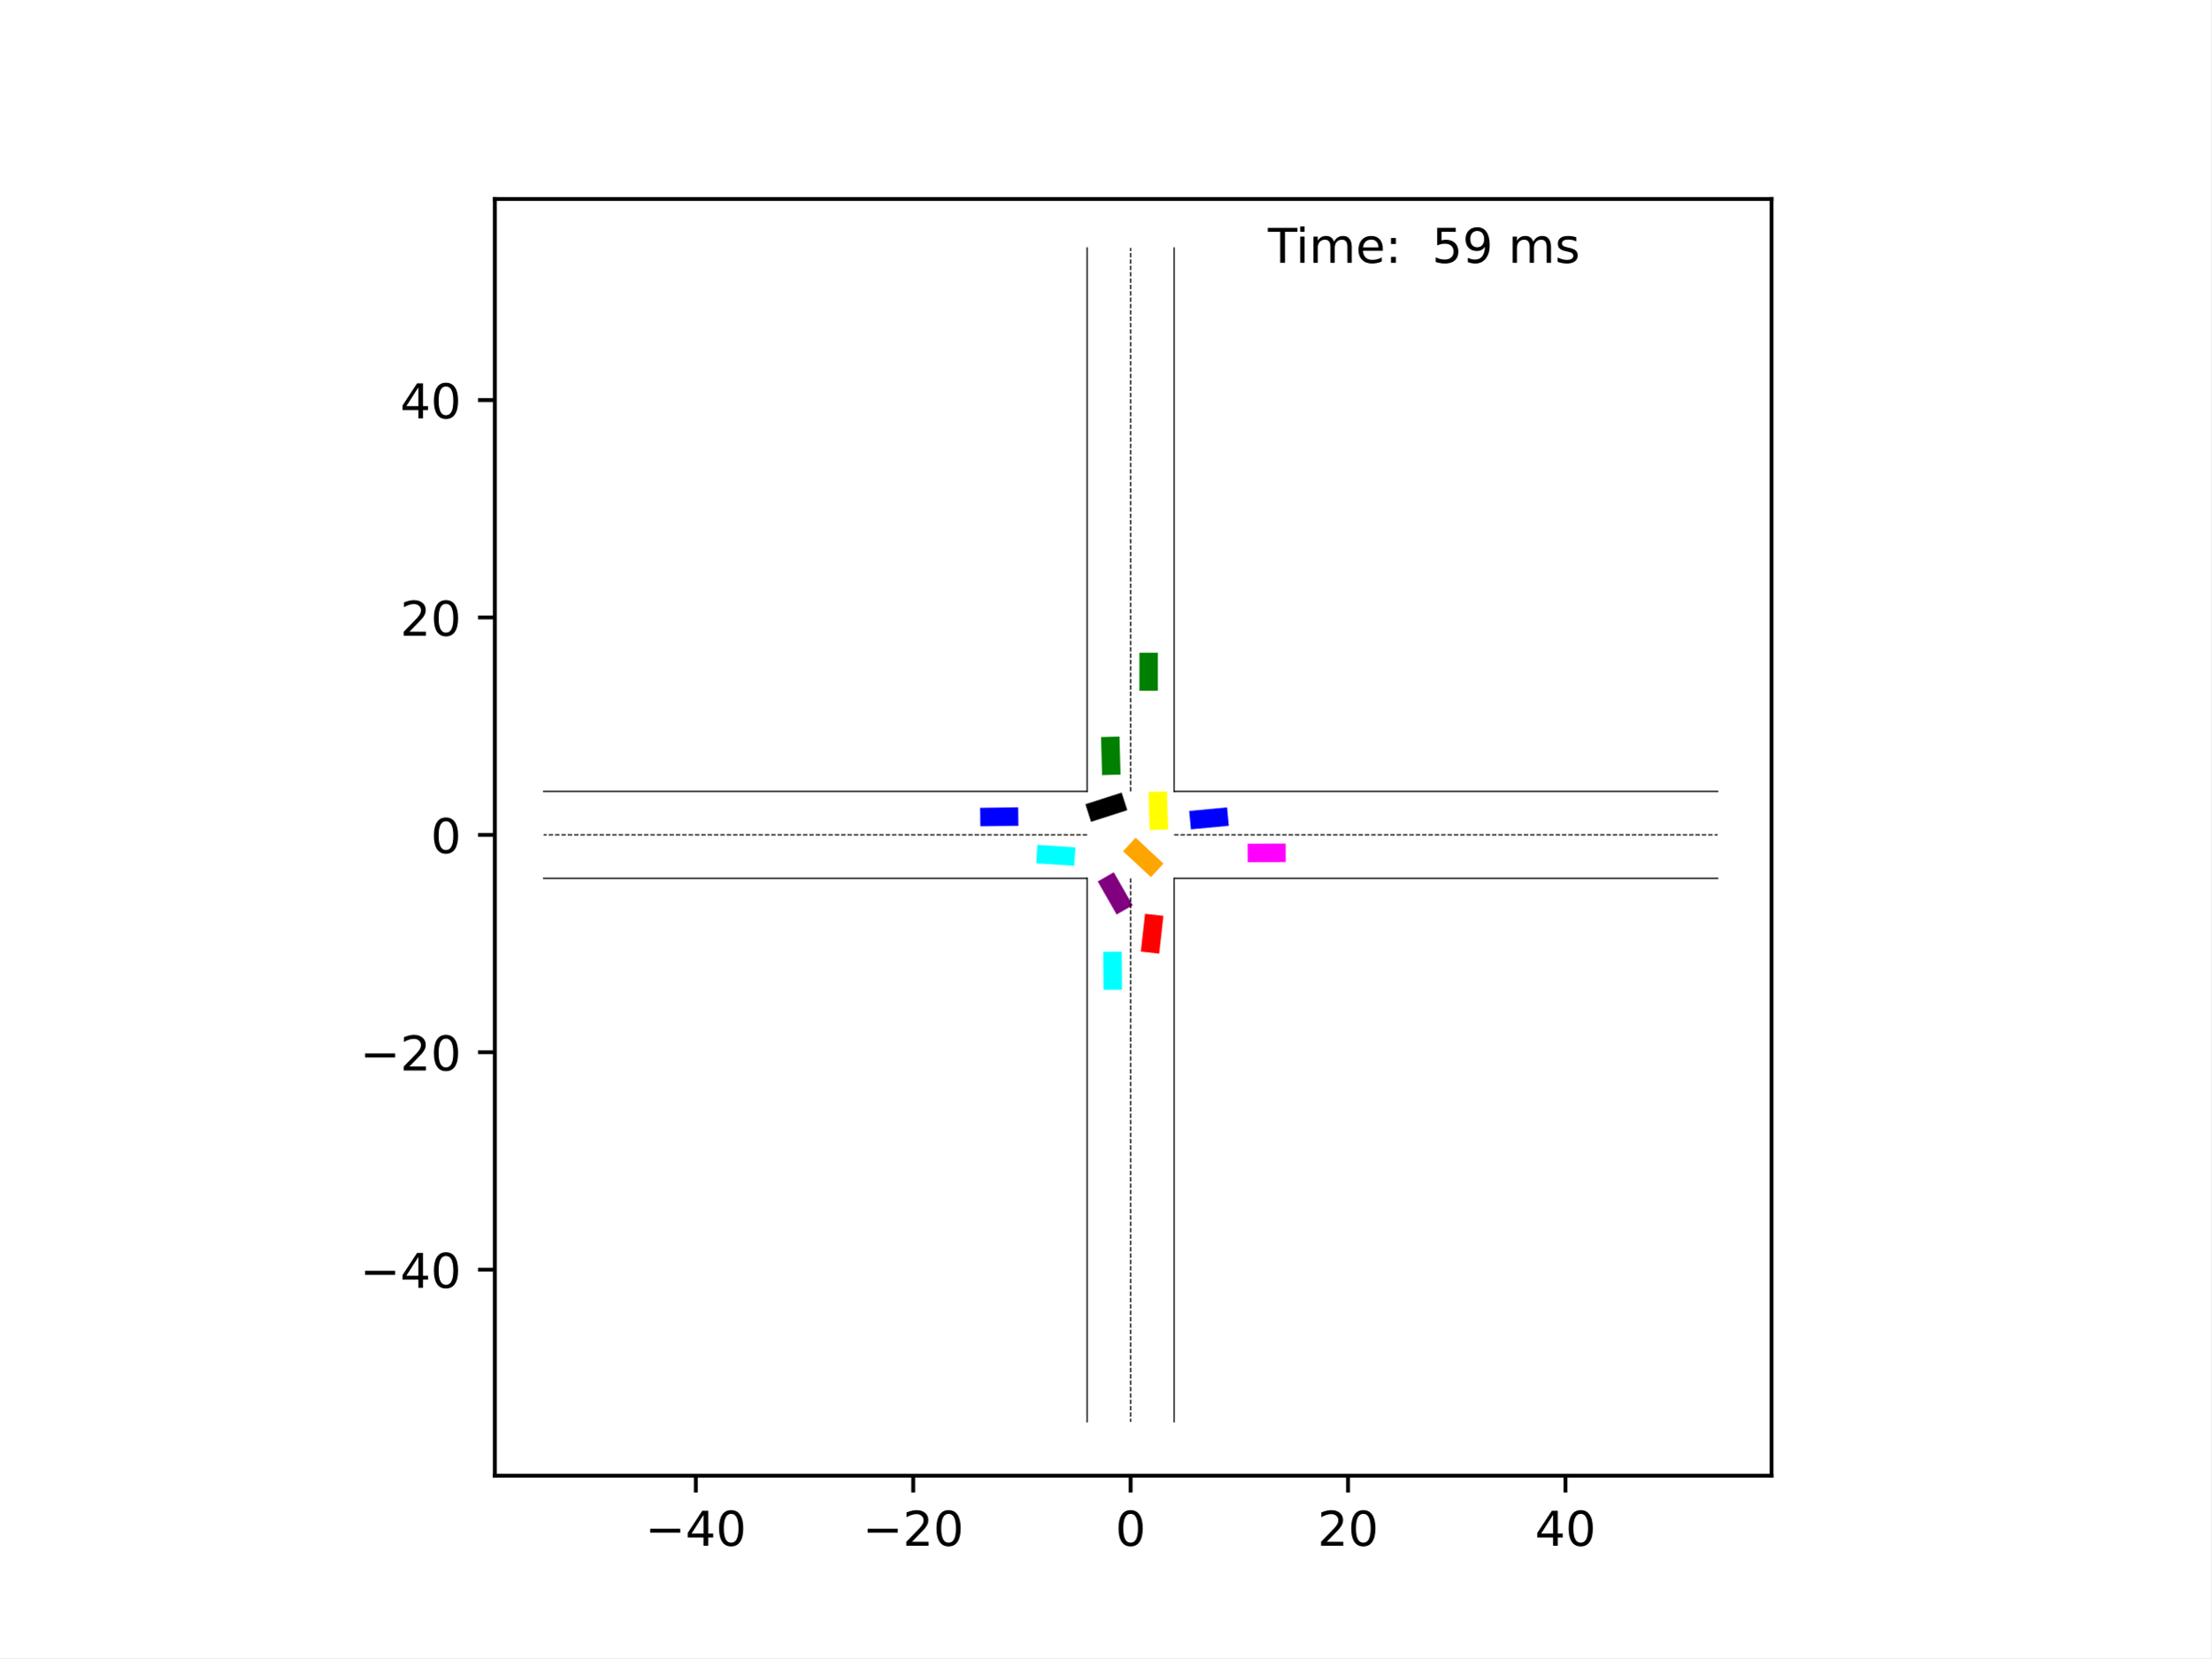
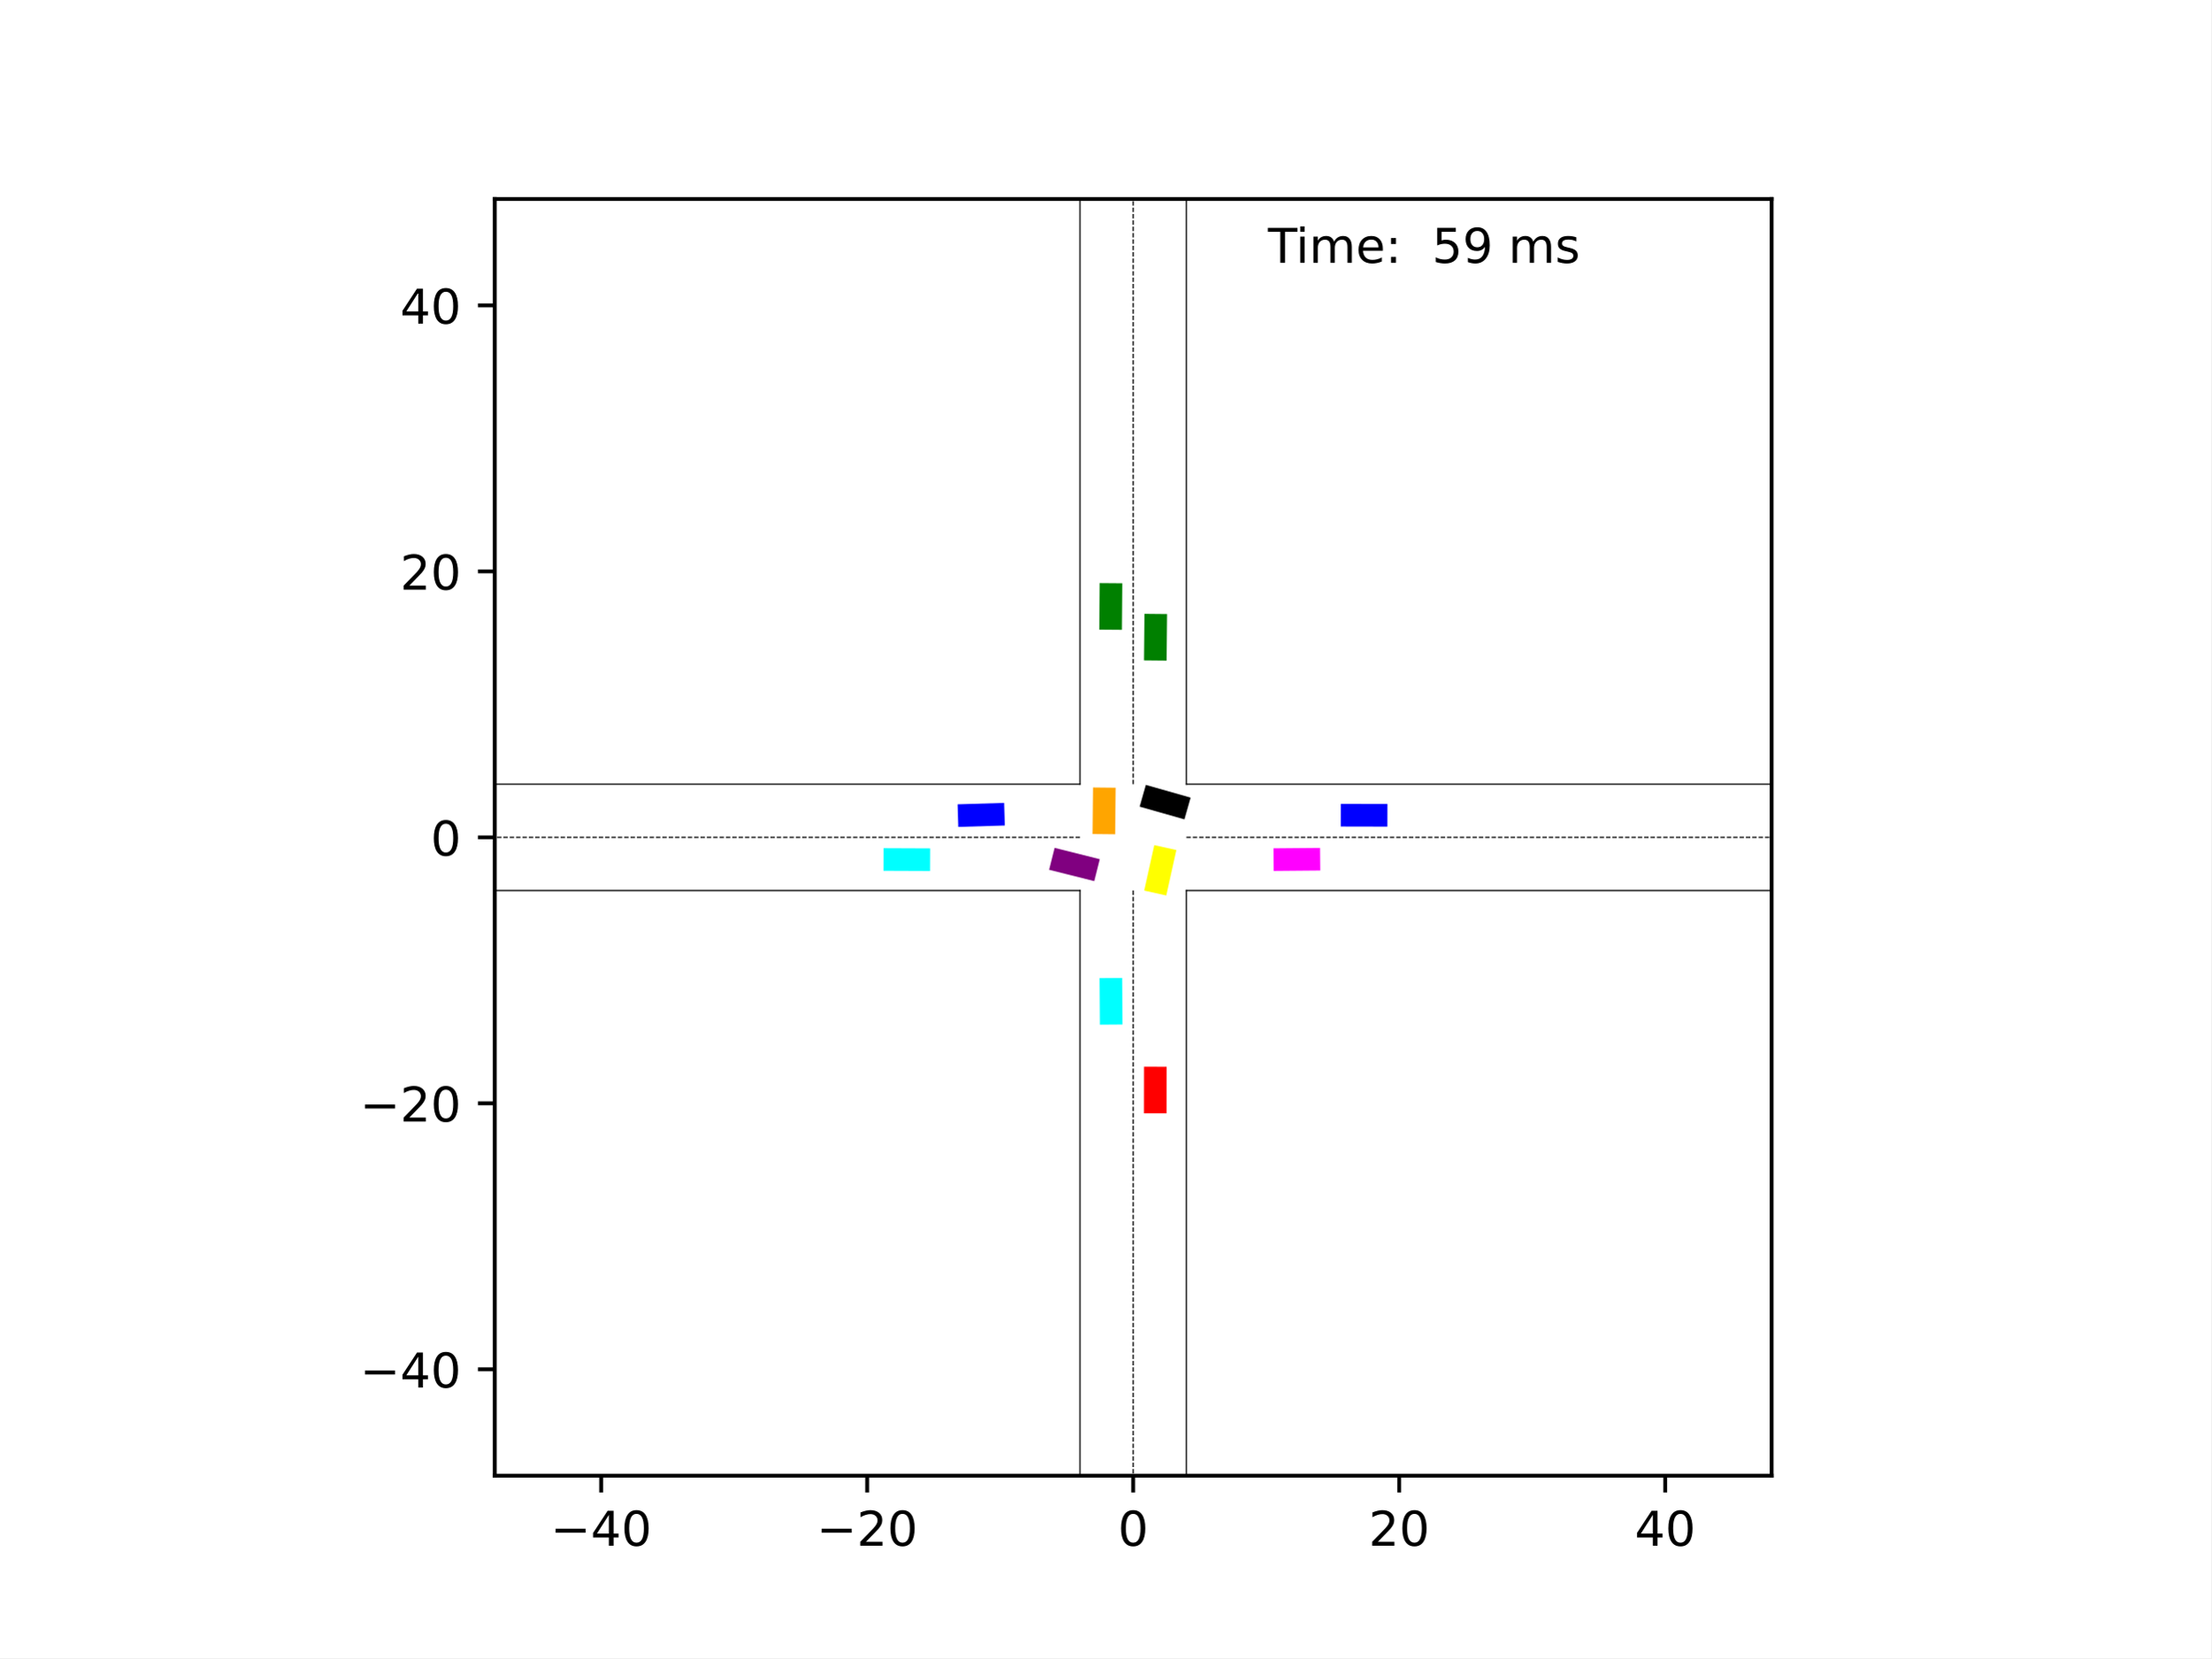
<svg xmlns="http://www.w3.org/2000/svg" xmlns:xlink="http://www.w3.org/1999/xlink" width="460.8pt" height="345.6pt" viewBox="0 0 460.8 345.6" version="1.1">
  <defs>
    <style type="text/css">*{stroke-linejoin: round; stroke-linecap: butt}</style>
  </defs>
  <g id="figure_1">
    <g id="patch_1">
      <path d="M 0 345.6  L 460.8 345.6  L 460.8 0  L 0 0  z " style="fill: #ffffff" />
    </g>
    <g id="axes_1">
      <g id="patch_2">
-         <path d="M 103.12 307.584  L 369.2 307.584  L 369.2 41.472  L 103.12 41.472  z " style="fill: #ffffff" />
+         <path d="M 103.104 307.584  L 369.216 307.584  L 369.216 41.472  L 103.104 41.472  z " style="fill: #ffffff" />
      </g>
      <g id="patch_3">
-         <path d="M 212.187 168.27  L 204.258 168.376  L 204.309 172.227  L 212.238 172.122  z " clip-path="url(#p2aa0206dbf)" style="fill: #0000ff" />
+         <path d="M 209.263 167.35  L 199.566 167.642  L 199.708 172.353  L 209.406 172.06  z " clip-path="url(#paeecde74ad)" style="fill: #0000ff" />
      </g>
      <g id="patch_4">
-         <path d="M 241.307 143.981  L 241.31 136.051  L 237.459 136.05  L 237.456 143.98  z " clip-path="url(#p2aa0206dbf)" style="fill: #008000" />
+         <path d="M 243.122 137.687  L 243.217 127.986  L 238.505 127.94  L 238.41 137.641  z " clip-path="url(#paeecde74ad)" style="fill: #008000" />
      </g>
      <g id="patch_5">
-         <path d="M 229.916 198.39  L 229.973 206.32  L 233.825 206.292  L 233.768 198.362  z " clip-path="url(#p2aa0206dbf)" style="fill: #00ffff" />
+         <path d="M 229.146 203.872  L 229.216 213.573  L 233.928 213.539  L 233.859 203.838  z " clip-path="url(#paeecde74ad)" style="fill: #00ffff" />
      </g>
      <g id="patch_6">
-         <path d="M 260.021 179.714  L 267.951 179.675  L 267.932 175.824  L 260.003 175.862  z " clip-path="url(#p2aa0206dbf)" style="fill: #ff00ff" />
+         <path d="M 265.441 181.529  L 275.142 181.443  L 275.101 176.731  L 265.399 176.817  z " clip-path="url(#paeecde74ad)" style="fill: #ff00ff" />
      </g>
      <g id="patch_7">
-         <path d="M 243.445 172.881  L 243.191 164.956  L 239.341 165.079  L 239.595 173.005  z " clip-path="url(#p2aa0206dbf)" style="fill: #ffff00" />
+         <path d="M 243.055 186.645  L 245.154 177.173  L 240.553 176.154  L 238.454 185.626  z " clip-path="url(#paeecde74ad)" style="fill: #ffff00" />
      </g>
      <g id="patch_8">
-         <path d="M 233.751 165.197  L 226.202 167.625  L 227.381 171.291  L 234.93 168.863  z " clip-path="url(#p2aa0206dbf)" />
+         <path d="M 248.128 166.248  L 238.795 163.597  L 237.507 168.13  L 246.84 170.781  z " clip-path="url(#paeecde74ad)" />
      </g>
      <g id="patch_9">
-         <path d="M 234.044 177.42  L 239.851 182.82  L 242.474 180  L 236.667 174.6  z " clip-path="url(#p2aa0206dbf)" style="fill: #ffa500" />
+         <path d="M 227.79 164.133  L 227.688 173.835  L 232.401 173.884  L 232.503 164.183  z " clip-path="url(#paeecde74ad)" style="fill: #ffa500" />
      </g>
      <g id="patch_10">
-         <path d="M 228.772 183.724  L 232.708 190.607  L 236.052 188.696  L 232.115 181.812  z " clip-path="url(#p2aa0206dbf)" style="fill: #800080" />
+         <path d="M 218.637 181.29  L 228.048 183.651  L 229.194 179.08  L 219.784 176.719  z " clip-path="url(#paeecde74ad)" style="fill: #800080" />
      </g>
      <g id="patch_11">
-         <path d="M 241.579 198.767  L 242.46 190.887  L 238.632 190.458  L 237.751 198.339  z " clip-path="url(#p2aa0206dbf)" style="fill: #ff0000" />
+         <path d="M 243.113 232.05  L 243.128 222.348  L 238.416 222.341  L 238.401 232.043  z " clip-path="url(#paeecde74ad)" style="fill: #ff0000" />
      </g>
      <g id="patch_12">
-         <path d="M 255.729 168.286  L 247.833 169.024  L 248.192 172.859  L 256.087 172.121  z " clip-path="url(#p2aa0206dbf)" style="fill: #0000ff" />
+         <path d="M 289.141 167.577  L 279.439 167.556  L 279.429 172.269  L 289.131 172.29  z " clip-path="url(#paeecde74ad)" style="fill: #0000ff" />
      </g>
      <g id="patch_13">
-         <path d="M 229.457 153.63  L 229.675 161.557  L 233.525 161.451  L 233.307 153.524  z " clip-path="url(#p2aa0206dbf)" style="fill: #008000" />
+         <path d="M 229.171 121.532  L 229.095 131.234  L 233.807 131.271  L 233.884 121.569  z " clip-path="url(#paeecde74ad)" style="fill: #008000" />
      </g>
      <g id="patch_14">
-         <path d="M 215.95 179.937  L 223.862 180.467  L 224.119 176.624  L 216.207 176.094  z " clip-path="url(#p2aa0206dbf)" style="fill: #00ffff" />
+         <path d="M 184.122 181.503  L 193.824 181.543  L 193.843 176.831  L 184.141 176.79  z " clip-path="url(#paeecde74ad)" style="fill: #00ffff" />
      </g>
      <g id="matplotlib.axis_1">
        <g id="xtick_1">
          <g id="line2d_1">
            <defs>
-               <path id="m52a09df93d" d="M 0 0  L 0 3.5  " style="stroke: #000000; stroke-width: 0.8" />
+               <path id="m59595fb8af" d="M 0 0  L 0 3.5  " style="stroke: #000000; stroke-width: 0.8" />
            </defs>
            <g>
-               <use xlink:href="#m52a09df93d" x="145.003" y="307.584" style="stroke: #000000; stroke-width: 0.8" />
+               <use xlink:href="#m59595fb8af" x="125.28" y="307.584" style="stroke: #000000; stroke-width: 0.8" />
            </g>
          </g>
          <g id="text_1">
-             <g transform="translate(134.4503 322.1824) scale(0.1 -0.1)">
+             <g transform="translate(114.7277 322.1824) scale(0.1 -0.1)">
              <defs>
                <path id="DejaVuSans-2212" d="M 678 2272  L 4684 2272  L 4684 1741  L 678 1741  L 678 2272  z " transform="scale(0.015625)" />
                <path id="DejaVuSans-34" d="M 2419 4116  L 825 1625  L 2419 1625  L 2419 4116  z M 2253 4666  L 3047 4666  L 3047 1625  L 3713 1625  L 3713 1100  L 3047 1100  L 3047 0  L 2419 0  L 2419 1100  L 313 1100  L 313 1709  L 2253 4666  z " transform="scale(0.015625)" />
                <path id="DejaVuSans-30" d="M 2034 4250  Q 1547 4250 1301 3770  Q 1056 3291 1056 2328  Q 1056 1369 1301 889  Q 1547 409 2034 409  Q 2525 409 2770 889  Q 3016 1369 3016 2328  Q 3016 3291 2770 3770  Q 2525 4250 2034 4250  z M 2034 4750  Q 2819 4750 3233 4129  Q 3647 3509 3647 2328  Q 3647 1150 3233 529  Q 2819 -91 2034 -91  Q 1250 -91 836 529  Q 422 1150 422 2328  Q 422 3509 836 4129  Q 1250 4750 2034 4750  z " transform="scale(0.015625)" />
              </defs>
              <use xlink:href="#DejaVuSans-2212" />
              <use xlink:href="#DejaVuSans-34" x="83.789" />
              <use xlink:href="#DejaVuSans-30" x="147.412" />
            </g>
          </g>
        </g>
        <g id="xtick_2">
          <g id="line2d_2">
            <g>
-               <use xlink:href="#m52a09df93d" x="190.315" y="307.584" style="stroke: #000000; stroke-width: 0.8" />
+               <use xlink:href="#m59595fb8af" x="180.72" y="307.584" style="stroke: #000000; stroke-width: 0.8" />
            </g>
          </g>
          <g id="text_2">
-             <g transform="translate(179.763 322.1824) scale(0.1 -0.1)">
+             <g transform="translate(170.1677 322.1824) scale(0.1 -0.1)">
              <defs>
                <path id="DejaVuSans-32" d="M 1228 531  L 3431 531  L 3431 0  L 469 0  L 469 531  Q 828 903 1448 1529  Q 2069 2156 2228 2338  Q 2531 2678 2651 2914  Q 2772 3150 2772 3378  Q 2772 3750 2511 3984  Q 2250 4219 1831 4219  Q 1534 4219 1204 4116  Q 875 4013 500 3803  L 500 4441  Q 881 4594 1212 4672  Q 1544 4750 1819 4750  Q 2544 4750 2975 4387  Q 3406 4025 3406 3419  Q 3406 3131 3298 2873  Q 3191 2616 2906 2266  Q 2828 2175 2409 1742  Q 1991 1309 1228 531  z " transform="scale(0.015625)" />
              </defs>
              <use xlink:href="#DejaVuSans-2212" />
              <use xlink:href="#DejaVuSans-32" x="83.789" />
              <use xlink:href="#DejaVuSans-30" x="147.412" />
            </g>
          </g>
        </g>
        <g id="xtick_3">
          <g id="line2d_3">
            <g>
-               <use xlink:href="#m52a09df93d" x="235.628" y="307.584" style="stroke: #000000; stroke-width: 0.8" />
+               <use xlink:href="#m59595fb8af" x="236.16" y="307.584" style="stroke: #000000; stroke-width: 0.8" />
            </g>
          </g>
          <g id="text_3">
-             <g transform="translate(232.4467 322.1824) scale(0.1 -0.1)">
+             <g transform="translate(232.9787 322.1824) scale(0.1 -0.1)">
              <use xlink:href="#DejaVuSans-30" />
            </g>
          </g>
        </g>
        <g id="xtick_4">
          <g id="line2d_4">
            <g>
-               <use xlink:href="#m52a09df93d" x="280.941" y="307.584" style="stroke: #000000; stroke-width: 0.8" />
+               <use xlink:href="#m59595fb8af" x="291.6" y="307.584" style="stroke: #000000; stroke-width: 0.8" />
            </g>
          </g>
          <g id="text_4">
-             <g transform="translate(274.5782 322.1824) scale(0.1 -0.1)">
+             <g transform="translate(285.2375 322.1824) scale(0.1 -0.1)">
              <use xlink:href="#DejaVuSans-32" />
              <use xlink:href="#DejaVuSans-30" x="63.623" />
            </g>
          </g>
        </g>
        <g id="xtick_5">
          <g id="line2d_5">
            <g>
-               <use xlink:href="#m52a09df93d" x="326.253" y="307.584" style="stroke: #000000; stroke-width: 0.8" />
+               <use xlink:href="#m59595fb8af" x="347.04" y="307.584" style="stroke: #000000; stroke-width: 0.8" />
            </g>
          </g>
          <g id="text_5">
-             <g transform="translate(319.8908 322.1824) scale(0.1 -0.1)">
+             <g transform="translate(340.6775 322.1824) scale(0.1 -0.1)">
              <use xlink:href="#DejaVuSans-34" />
              <use xlink:href="#DejaVuSans-30" x="63.623" />
            </g>
          </g>
        </g>
      </g>
      <g id="matplotlib.axis_2">
        <g id="ytick_1">
          <g id="line2d_6">
            <defs>
-               <path id="m894345305e" d="M 0 0  L -3.5 0  " style="stroke: #000000; stroke-width: 0.8" />
+               <path id="m2b67aaeb45" d="M 0 0  L -3.5 0  " style="stroke: #000000; stroke-width: 0.8" />
            </defs>
            <g>
-               <use xlink:href="#m894345305e" x="103.12" y="264.637" style="stroke: #000000; stroke-width: 0.8" />
+               <use xlink:href="#m2b67aaeb45" x="103.104" y="285.408" style="stroke: #000000; stroke-width: 0.8" />
            </g>
          </g>
          <g id="text_6">
-             <g transform="translate(75.01489 268.4361) scale(0.1 -0.1)">
+             <g transform="translate(74.99931 289.2072) scale(0.1 -0.1)">
              <use xlink:href="#DejaVuSans-2212" />
              <use xlink:href="#DejaVuSans-34" x="83.789" />
              <use xlink:href="#DejaVuSans-30" x="147.412" />
            </g>
          </g>
        </g>
        <g id="ytick_2">
          <g id="line2d_7">
            <g>
-               <use xlink:href="#m894345305e" x="103.12" y="219.324" style="stroke: #000000; stroke-width: 0.8" />
+               <use xlink:href="#m2b67aaeb45" x="103.104" y="229.968" style="stroke: #000000; stroke-width: 0.8" />
            </g>
          </g>
          <g id="text_7">
-             <g transform="translate(75.01489 223.1235) scale(0.1 -0.1)">
+             <g transform="translate(74.99931 233.7672) scale(0.1 -0.1)">
              <use xlink:href="#DejaVuSans-2212" />
              <use xlink:href="#DejaVuSans-32" x="83.789" />
              <use xlink:href="#DejaVuSans-30" x="147.412" />
            </g>
          </g>
        </g>
        <g id="ytick_3">
          <g id="line2d_8">
            <g>
-               <use xlink:href="#m894345305e" x="103.12" y="174.012" style="stroke: #000000; stroke-width: 0.8" />
+               <use xlink:href="#m2b67aaeb45" x="103.104" y="174.528" style="stroke: #000000; stroke-width: 0.8" />
            </g>
          </g>
          <g id="text_8">
-             <g transform="translate(89.75708 177.8108) scale(0.1 -0.1)">
+             <g transform="translate(89.7415 178.3272) scale(0.1 -0.1)">
              <use xlink:href="#DejaVuSans-30" />
            </g>
          </g>
        </g>
        <g id="ytick_4">
          <g id="line2d_9">
            <g>
-               <use xlink:href="#m894345305e" x="103.12" y="128.699" style="stroke: #000000; stroke-width: 0.8" />
+               <use xlink:href="#m2b67aaeb45" x="103.104" y="119.088" style="stroke: #000000; stroke-width: 0.8" />
            </g>
          </g>
          <g id="text_9">
-             <g transform="translate(83.39458 132.4981) scale(0.1 -0.1)">
+             <g transform="translate(83.379 122.8872) scale(0.1 -0.1)">
              <use xlink:href="#DejaVuSans-32" />
              <use xlink:href="#DejaVuSans-30" x="63.623" />
            </g>
          </g>
        </g>
        <g id="ytick_5">
          <g id="line2d_10">
            <g>
-               <use xlink:href="#m894345305e" x="103.12" y="83.386" style="stroke: #000000; stroke-width: 0.8" />
+               <use xlink:href="#m2b67aaeb45" x="103.104" y="63.648" style="stroke: #000000; stroke-width: 0.8" />
            </g>
          </g>
          <g id="text_10">
-             <g transform="translate(83.39458 87.18544) scale(0.1 -0.1)">
+             <g transform="translate(83.379 67.44722) scale(0.1 -0.1)">
              <use xlink:href="#DejaVuSans-34" />
              <use xlink:href="#DejaVuSans-30" x="63.623" />
            </g>
          </g>
        </g>
      </g>
      <g id="line2d_11">
-         <path d="M 244.691 296.356  L 244.691 183.074  " clip-path="url(#p2aa0206dbf)" style="fill: none; stroke: #000000; stroke-width: 0.25; stroke-linecap: square" />
+         <path d="M 247.248 346.6  L 247.248 185.616  " clip-path="url(#paeecde74ad)" style="fill: none; stroke: #000000; stroke-width: 0.25; stroke-linecap: square" />
      </g>
      <g id="line2d_12">
-         <path d="M 244.691 183.074  L 357.972 183.074  " clip-path="url(#p2aa0206dbf)" style="fill: none; stroke: #000000; stroke-width: 0.25; stroke-linecap: square" />
+         <path d="M 247.248 185.616  L 413.568 185.616  " clip-path="url(#paeecde74ad)" style="fill: none; stroke: #000000; stroke-width: 0.25; stroke-linecap: square" />
      </g>
      <g id="line2d_13">
-         <path d="M 357.972 164.949  L 244.691 164.949  " clip-path="url(#p2aa0206dbf)" style="fill: none; stroke: #000000; stroke-width: 0.25; stroke-linecap: square" />
+         <path d="M 413.568 163.44  L 247.248 163.44  " clip-path="url(#paeecde74ad)" style="fill: none; stroke: #000000; stroke-width: 0.25; stroke-linecap: square" />
      </g>
      <g id="line2d_14">
-         <path d="M 244.691 164.949  L 244.691 51.667  " clip-path="url(#p2aa0206dbf)" style="fill: none; stroke: #000000; stroke-width: 0.25; stroke-linecap: square" />
+         <path d="M 247.248 163.44  L 247.248 -1  " clip-path="url(#paeecde74ad)" style="fill: none; stroke: #000000; stroke-width: 0.25; stroke-linecap: square" />
      </g>
      <g id="line2d_15">
-         <path d="M 226.565 51.667  L 226.565 164.949  " clip-path="url(#p2aa0206dbf)" style="fill: none; stroke: #000000; stroke-width: 0.25; stroke-linecap: square" />
+         <path d="M 225.072 -1  L 225.072 163.44  " clip-path="url(#paeecde74ad)" style="fill: none; stroke: #000000; stroke-width: 0.25; stroke-linecap: square" />
      </g>
      <g id="line2d_16">
-         <path d="M 226.565 164.949  L 113.284 164.949  " clip-path="url(#p2aa0206dbf)" style="fill: none; stroke: #000000; stroke-width: 0.25; stroke-linecap: square" />
+         <path d="M 225.072 163.44  L 58.752 163.44  " clip-path="url(#paeecde74ad)" style="fill: none; stroke: #000000; stroke-width: 0.25; stroke-linecap: square" />
      </g>
      <g id="line2d_17">
-         <path d="M 113.284 183.074  L 226.565 183.074  " clip-path="url(#p2aa0206dbf)" style="fill: none; stroke: #000000; stroke-width: 0.25; stroke-linecap: square" />
+         <path d="M 58.752 185.616  L 225.072 185.616  " clip-path="url(#paeecde74ad)" style="fill: none; stroke: #000000; stroke-width: 0.25; stroke-linecap: square" />
      </g>
      <g id="line2d_18">
-         <path d="M 226.565 183.074  L 226.565 296.356  " clip-path="url(#p2aa0206dbf)" style="fill: none; stroke: #000000; stroke-width: 0.25; stroke-linecap: square" />
+         <path d="M 225.072 185.616  L 225.072 346.6  " clip-path="url(#paeecde74ad)" style="fill: none; stroke: #000000; stroke-width: 0.25; stroke-linecap: square" />
      </g>
      <g id="line2d_19">
-         <path d="M 244.691 174.012  L 357.972 174.012  " clip-path="url(#p2aa0206dbf)" style="fill: none; stroke-dasharray: 0.925,0.4; stroke-dashoffset: 0; stroke: #000000; stroke-width: 0.25" />
+         <path d="M 247.248 174.528  L 413.568 174.528  " clip-path="url(#paeecde74ad)" style="fill: none; stroke-dasharray: 0.925,0.4; stroke-dashoffset: 0; stroke: #000000; stroke-width: 0.25" />
      </g>
      <g id="line2d_20">
-         <path d="M 235.628 164.949  L 235.628 51.667  " clip-path="url(#p2aa0206dbf)" style="fill: none; stroke-dasharray: 0.925,0.4; stroke-dashoffset: 0; stroke: #000000; stroke-width: 0.25" />
+         <path d="M 236.16 163.44  L 236.16 -1  " clip-path="url(#paeecde74ad)" style="fill: none; stroke-dasharray: 0.925,0.4; stroke-dashoffset: 0; stroke: #000000; stroke-width: 0.25" />
      </g>
      <g id="line2d_21">
-         <path d="M 226.565 174.012  L 113.284 174.012  " clip-path="url(#p2aa0206dbf)" style="fill: none; stroke-dasharray: 0.925,0.4; stroke-dashoffset: 0; stroke: #000000; stroke-width: 0.25" />
+         <path d="M 225.072 174.528  L 58.752 174.528  " clip-path="url(#paeecde74ad)" style="fill: none; stroke-dasharray: 0.925,0.4; stroke-dashoffset: 0; stroke: #000000; stroke-width: 0.25" />
      </g>
      <g id="line2d_22">
-         <path d="M 235.628 183.074  L 235.628 296.356  " clip-path="url(#p2aa0206dbf)" style="fill: none; stroke-dasharray: 0.925,0.4; stroke-dashoffset: 0; stroke: #000000; stroke-width: 0.25" />
+         <path d="M 236.16 185.616  L 236.16 346.6  " clip-path="url(#paeecde74ad)" style="fill: none; stroke-dasharray: 0.925,0.4; stroke-dashoffset: 0; stroke: #000000; stroke-width: 0.25" />
      </g>
      <g id="patch_15">
-         <path d="M 103.12 307.584  L 103.12 41.472  " style="fill: none; stroke: #000000; stroke-width: 0.8; stroke-linejoin: miter; stroke-linecap: square" />
+         <path d="M 103.104 307.584  L 103.104 41.472  " style="fill: none; stroke: #000000; stroke-width: 0.8; stroke-linejoin: miter; stroke-linecap: square" />
      </g>
      <g id="patch_16">
-         <path d="M 369.2 307.584  L 369.2 41.472  " style="fill: none; stroke: #000000; stroke-width: 0.8; stroke-linejoin: miter; stroke-linecap: square" />
+         <path d="M 369.216 307.584  L 369.216 41.472  " style="fill: none; stroke: #000000; stroke-width: 0.8; stroke-linejoin: miter; stroke-linecap: square" />
      </g>
      <g id="patch_17">
-         <path d="M 103.12 307.584  L 369.2 307.584  " style="fill: none; stroke: #000000; stroke-width: 0.8; stroke-linejoin: miter; stroke-linecap: square" />
+         <path d="M 103.104 307.584  L 369.216 307.584  " style="fill: none; stroke: #000000; stroke-width: 0.8; stroke-linejoin: miter; stroke-linecap: square" />
      </g>
      <g id="patch_18">
-         <path d="M 103.12 41.472  L 369.2 41.472  " style="fill: none; stroke: #000000; stroke-width: 0.8; stroke-linejoin: miter; stroke-linecap: square" />
+         <path d="M 103.104 41.472  L 369.216 41.472  " style="fill: none; stroke: #000000; stroke-width: 0.8; stroke-linejoin: miter; stroke-linecap: square" />
      </g>
      <g id="text_11">
-         <g transform="translate(264.243 54.7776) scale(0.1 -0.1)">
+         <g transform="translate(264.2539 54.7776) scale(0.1 -0.1)">
          <defs>
            <path id="DejaVuSans-54" d="M -19 4666  L 3928 4666  L 3928 4134  L 2272 4134  L 2272 0  L 1638 0  L 1638 4134  L -19 4134  L -19 4666  z " transform="scale(0.015625)" />
            <path id="DejaVuSans-69" d="M 603 3500  L 1178 3500  L 1178 0  L 603 0  L 603 3500  z M 603 4863  L 1178 4863  L 1178 4134  L 603 4134  L 603 4863  z " transform="scale(0.015625)" />
            <path id="DejaVuSans-6d" d="M 3328 2828  Q 3544 3216 3844 3400  Q 4144 3584 4550 3584  Q 5097 3584 5394 3201  Q 5691 2819 5691 2113  L 5691 0  L 5113 0  L 5113 2094  Q 5113 2597 4934 2840  Q 4756 3084 4391 3084  Q 3944 3084 3684 2787  Q 3425 2491 3425 1978  L 3425 0  L 2847 0  L 2847 2094  Q 2847 2600 2669 2842  Q 2491 3084 2119 3084  Q 1678 3084 1418 2786  Q 1159 2488 1159 1978  L 1159 0  L 581 0  L 581 3500  L 1159 3500  L 1159 2956  Q 1356 3278 1631 3431  Q 1906 3584 2284 3584  Q 2666 3584 2933 3390  Q 3200 3197 3328 2828  z " transform="scale(0.015625)" />
            <path id="DejaVuSans-65" d="M 3597 1894  L 3597 1613  L 953 1613  Q 991 1019 1311 708  Q 1631 397 2203 397  Q 2534 397 2845 478  Q 3156 559 3463 722  L 3463 178  Q 3153 47 2828 -22  Q 2503 -91 2169 -91  Q 1331 -91 842 396  Q 353 884 353 1716  Q 353 2575 817 3079  Q 1281 3584 2069 3584  Q 2775 3584 3186 3129  Q 3597 2675 3597 1894  z M 3022 2063  Q 3016 2534 2758 2815  Q 2500 3097 2075 3097  Q 1594 3097 1305 2825  Q 1016 2553 972 2059  L 3022 2063  z " transform="scale(0.015625)" />
            <path id="DejaVuSans-3a" d="M 750 794  L 1409 794  L 1409 0  L 750 0  L 750 794  z M 750 3309  L 1409 3309  L 1409 2516  L 750 2516  L 750 3309  z " transform="scale(0.015625)" />
            <path id="DejaVuSans-20" transform="scale(0.015625)" />
            <path id="DejaVuSans-35" d="M 691 4666  L 3169 4666  L 3169 4134  L 1269 4134  L 1269 2991  Q 1406 3038 1543 3061  Q 1681 3084 1819 3084  Q 2600 3084 3056 2656  Q 3513 2228 3513 1497  Q 3513 744 3044 326  Q 2575 -91 1722 -91  Q 1428 -91 1123 -41  Q 819 9 494 109  L 494 744  Q 775 591 1075 516  Q 1375 441 1709 441  Q 2250 441 2565 725  Q 2881 1009 2881 1497  Q 2881 1984 2565 2268  Q 2250 2553 1709 2553  Q 1456 2553 1204 2497  Q 953 2441 691 2322  L 691 4666  z " transform="scale(0.015625)" />
            <path id="DejaVuSans-39" d="M 703 97  L 703 672  Q 941 559 1184 500  Q 1428 441 1663 441  Q 2288 441 2617 861  Q 2947 1281 2994 2138  Q 2813 1869 2534 1725  Q 2256 1581 1919 1581  Q 1219 1581 811 2004  Q 403 2428 403 3163  Q 403 3881 828 4315  Q 1253 4750 1959 4750  Q 2769 4750 3195 4129  Q 3622 3509 3622 2328  Q 3622 1225 3098 567  Q 2575 -91 1691 -91  Q 1453 -91 1209 -44  Q 966 3 703 97  z M 1959 2075  Q 2384 2075 2632 2365  Q 2881 2656 2881 3163  Q 2881 3666 2632 3958  Q 2384 4250 1959 4250  Q 1534 4250 1286 3958  Q 1038 3666 1038 3163  Q 1038 2656 1286 2365  Q 1534 2075 1959 2075  z " transform="scale(0.015625)" />
            <path id="DejaVuSans-73" d="M 2834 3397  L 2834 2853  Q 2591 2978 2328 3040  Q 2066 3103 1784 3103  Q 1356 3103 1142 2972  Q 928 2841 928 2578  Q 928 2378 1081 2264  Q 1234 2150 1697 2047  L 1894 2003  Q 2506 1872 2764 1633  Q 3022 1394 3022 966  Q 3022 478 2636 193  Q 2250 -91 1575 -91  Q 1294 -91 989 -36  Q 684 19 347 128  L 347 722  Q 666 556 975 473  Q 1284 391 1588 391  Q 1994 391 2212 530  Q 2431 669 2431 922  Q 2431 1156 2273 1281  Q 2116 1406 1581 1522  L 1381 1569  Q 847 1681 609 1914  Q 372 2147 372 2553  Q 372 3047 722 3315  Q 1072 3584 1716 3584  Q 2034 3584 2315 3537  Q 2597 3491 2834 3397  z " transform="scale(0.015625)" />
          </defs>
          <use xlink:href="#DejaVuSans-54" />
          <use xlink:href="#DejaVuSans-69" x="57.959" />
          <use xlink:href="#DejaVuSans-6d" x="85.742" />
          <use xlink:href="#DejaVuSans-65" x="183.154" />
          <use xlink:href="#DejaVuSans-3a" x="244.678" />
          <use xlink:href="#DejaVuSans-20" x="278.369" />
          <use xlink:href="#DejaVuSans-20" x="310.156" />
          <use xlink:href="#DejaVuSans-35" x="341.943" />
          <use xlink:href="#DejaVuSans-39" x="405.566" />
          <use xlink:href="#DejaVuSans-20" x="469.189" />
          <use xlink:href="#DejaVuSans-6d" x="500.977" />
          <use xlink:href="#DejaVuSans-73" x="598.389" />
        </g>
      </g>
    </g>
  </g>
  <defs>
-     <clipPath id="p2aa0206dbf">
-       <rect x="103.12" y="41.472" width="266.081" height="266.112" />
+     <clipPath id="paeecde74ad">
+       <rect x="103.104" y="41.472" width="266.112" height="266.112" />
    </clipPath>
  </defs>
</svg>
